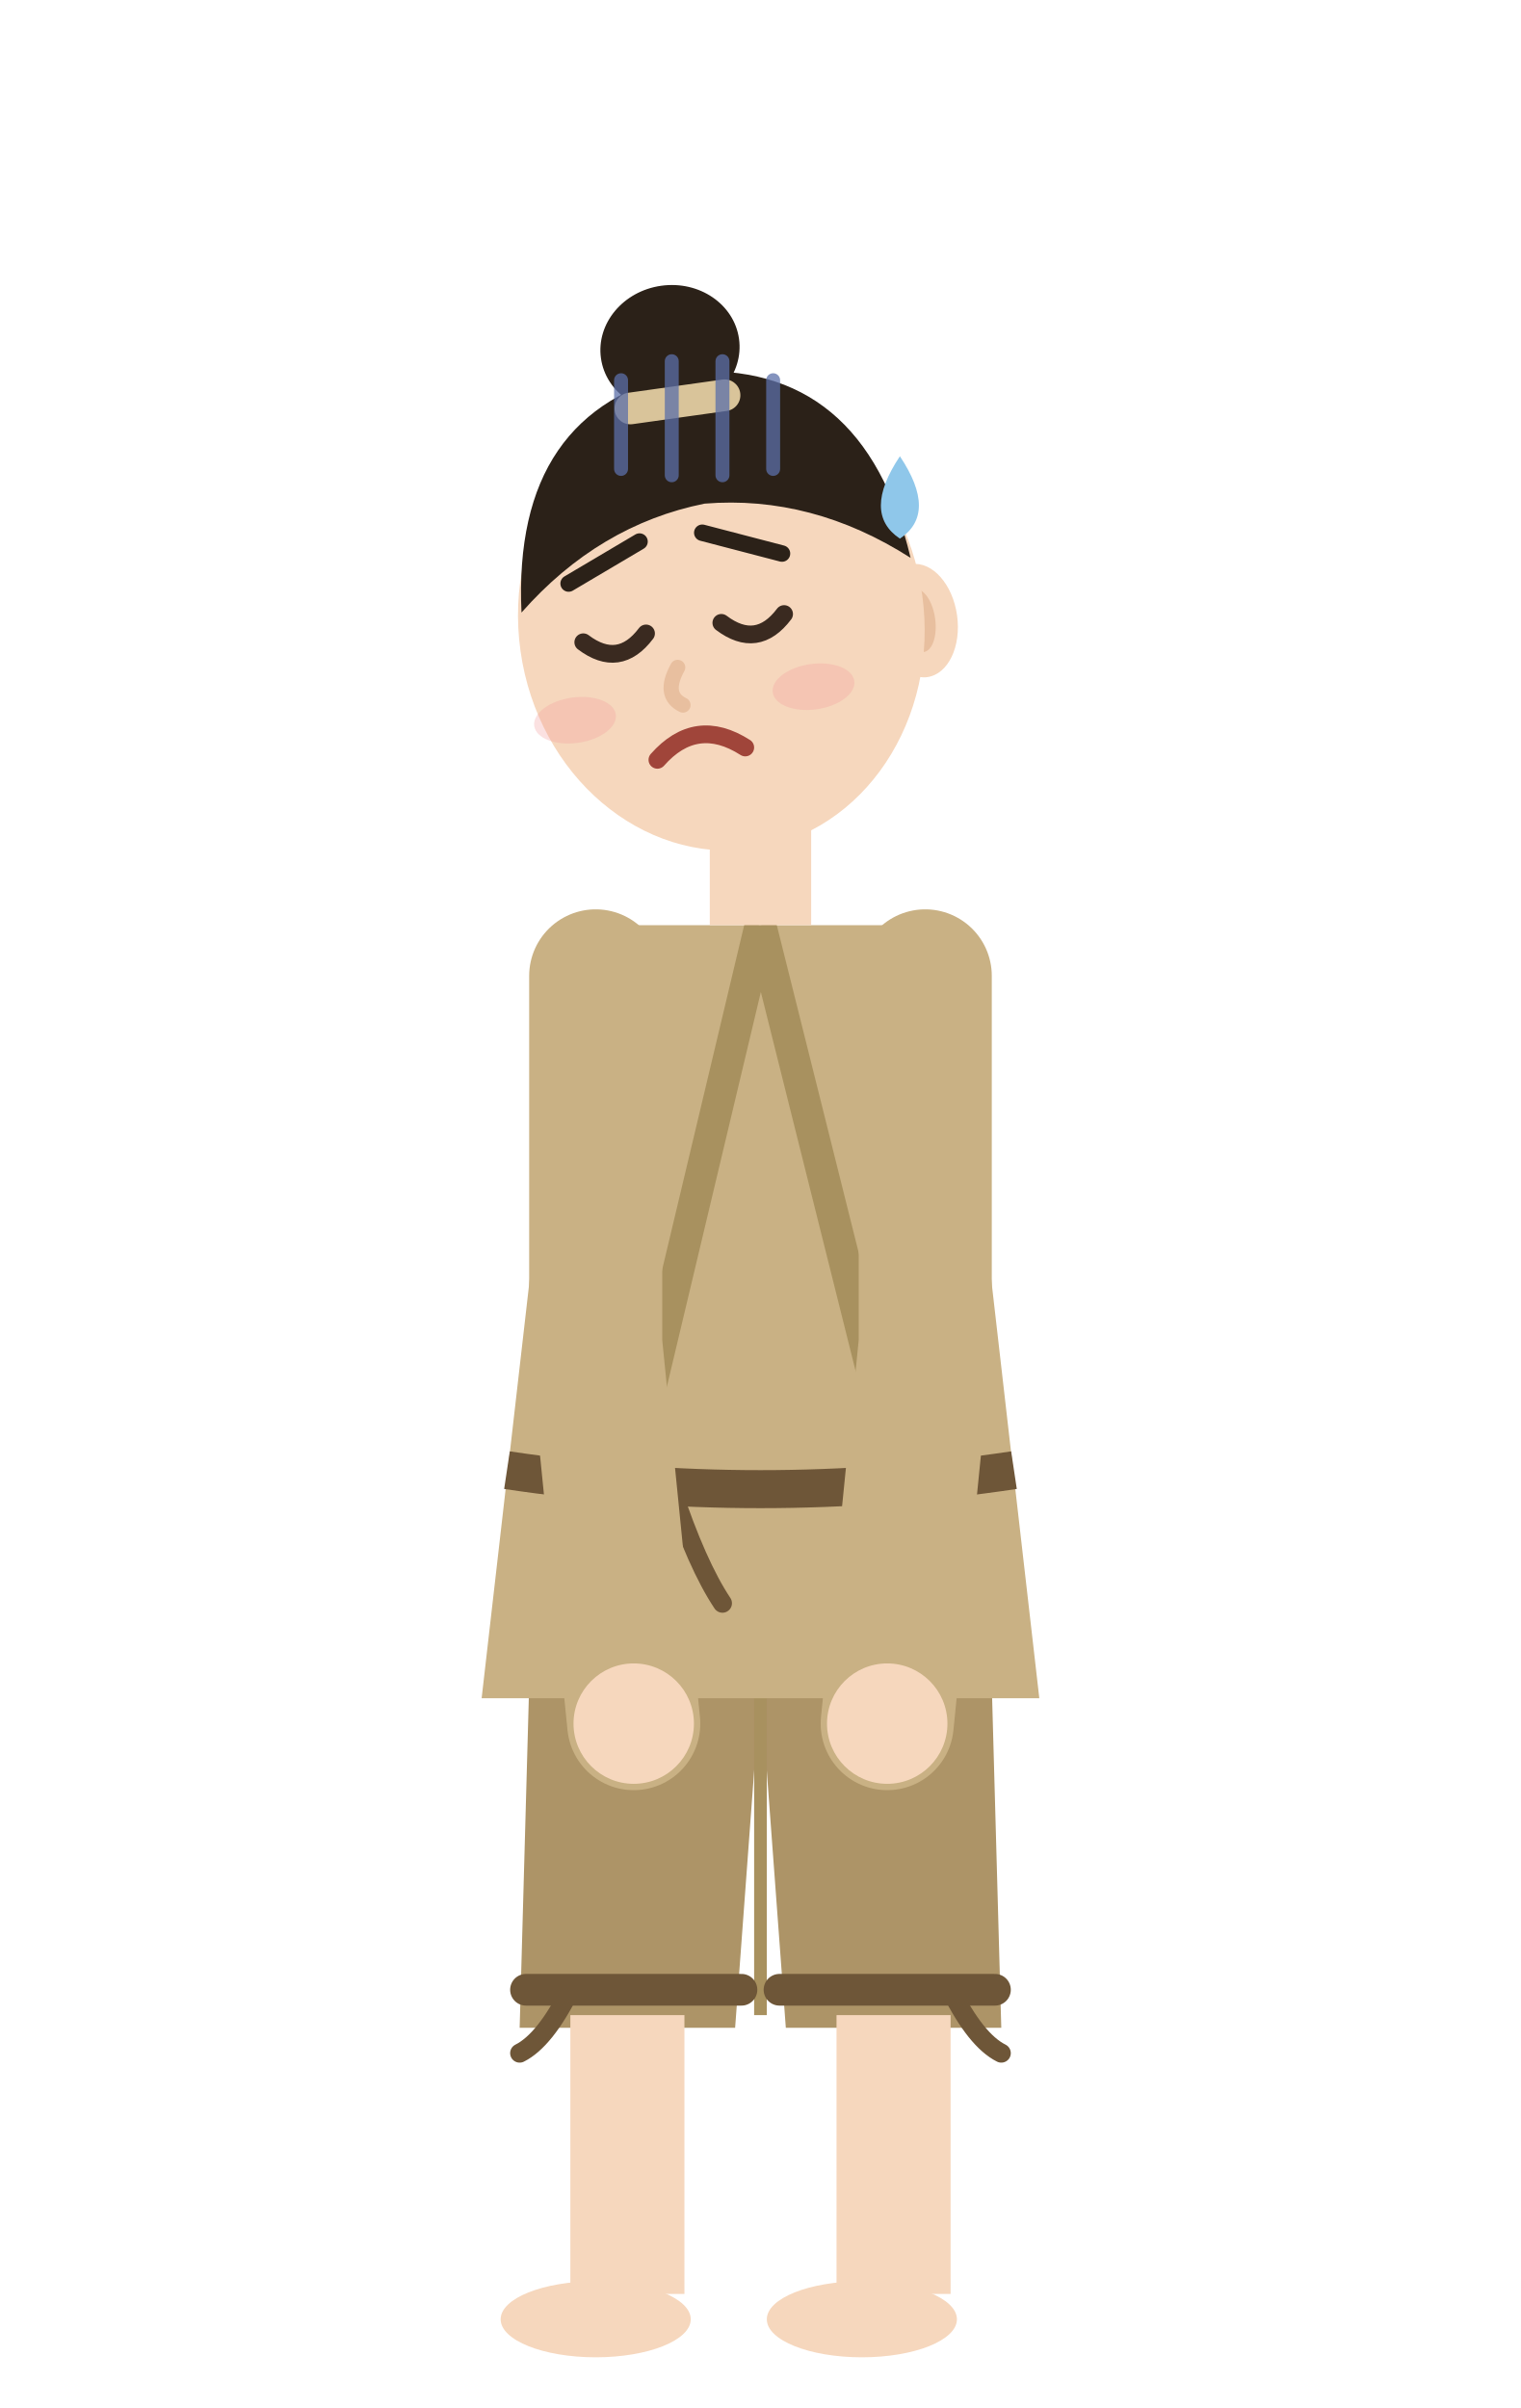
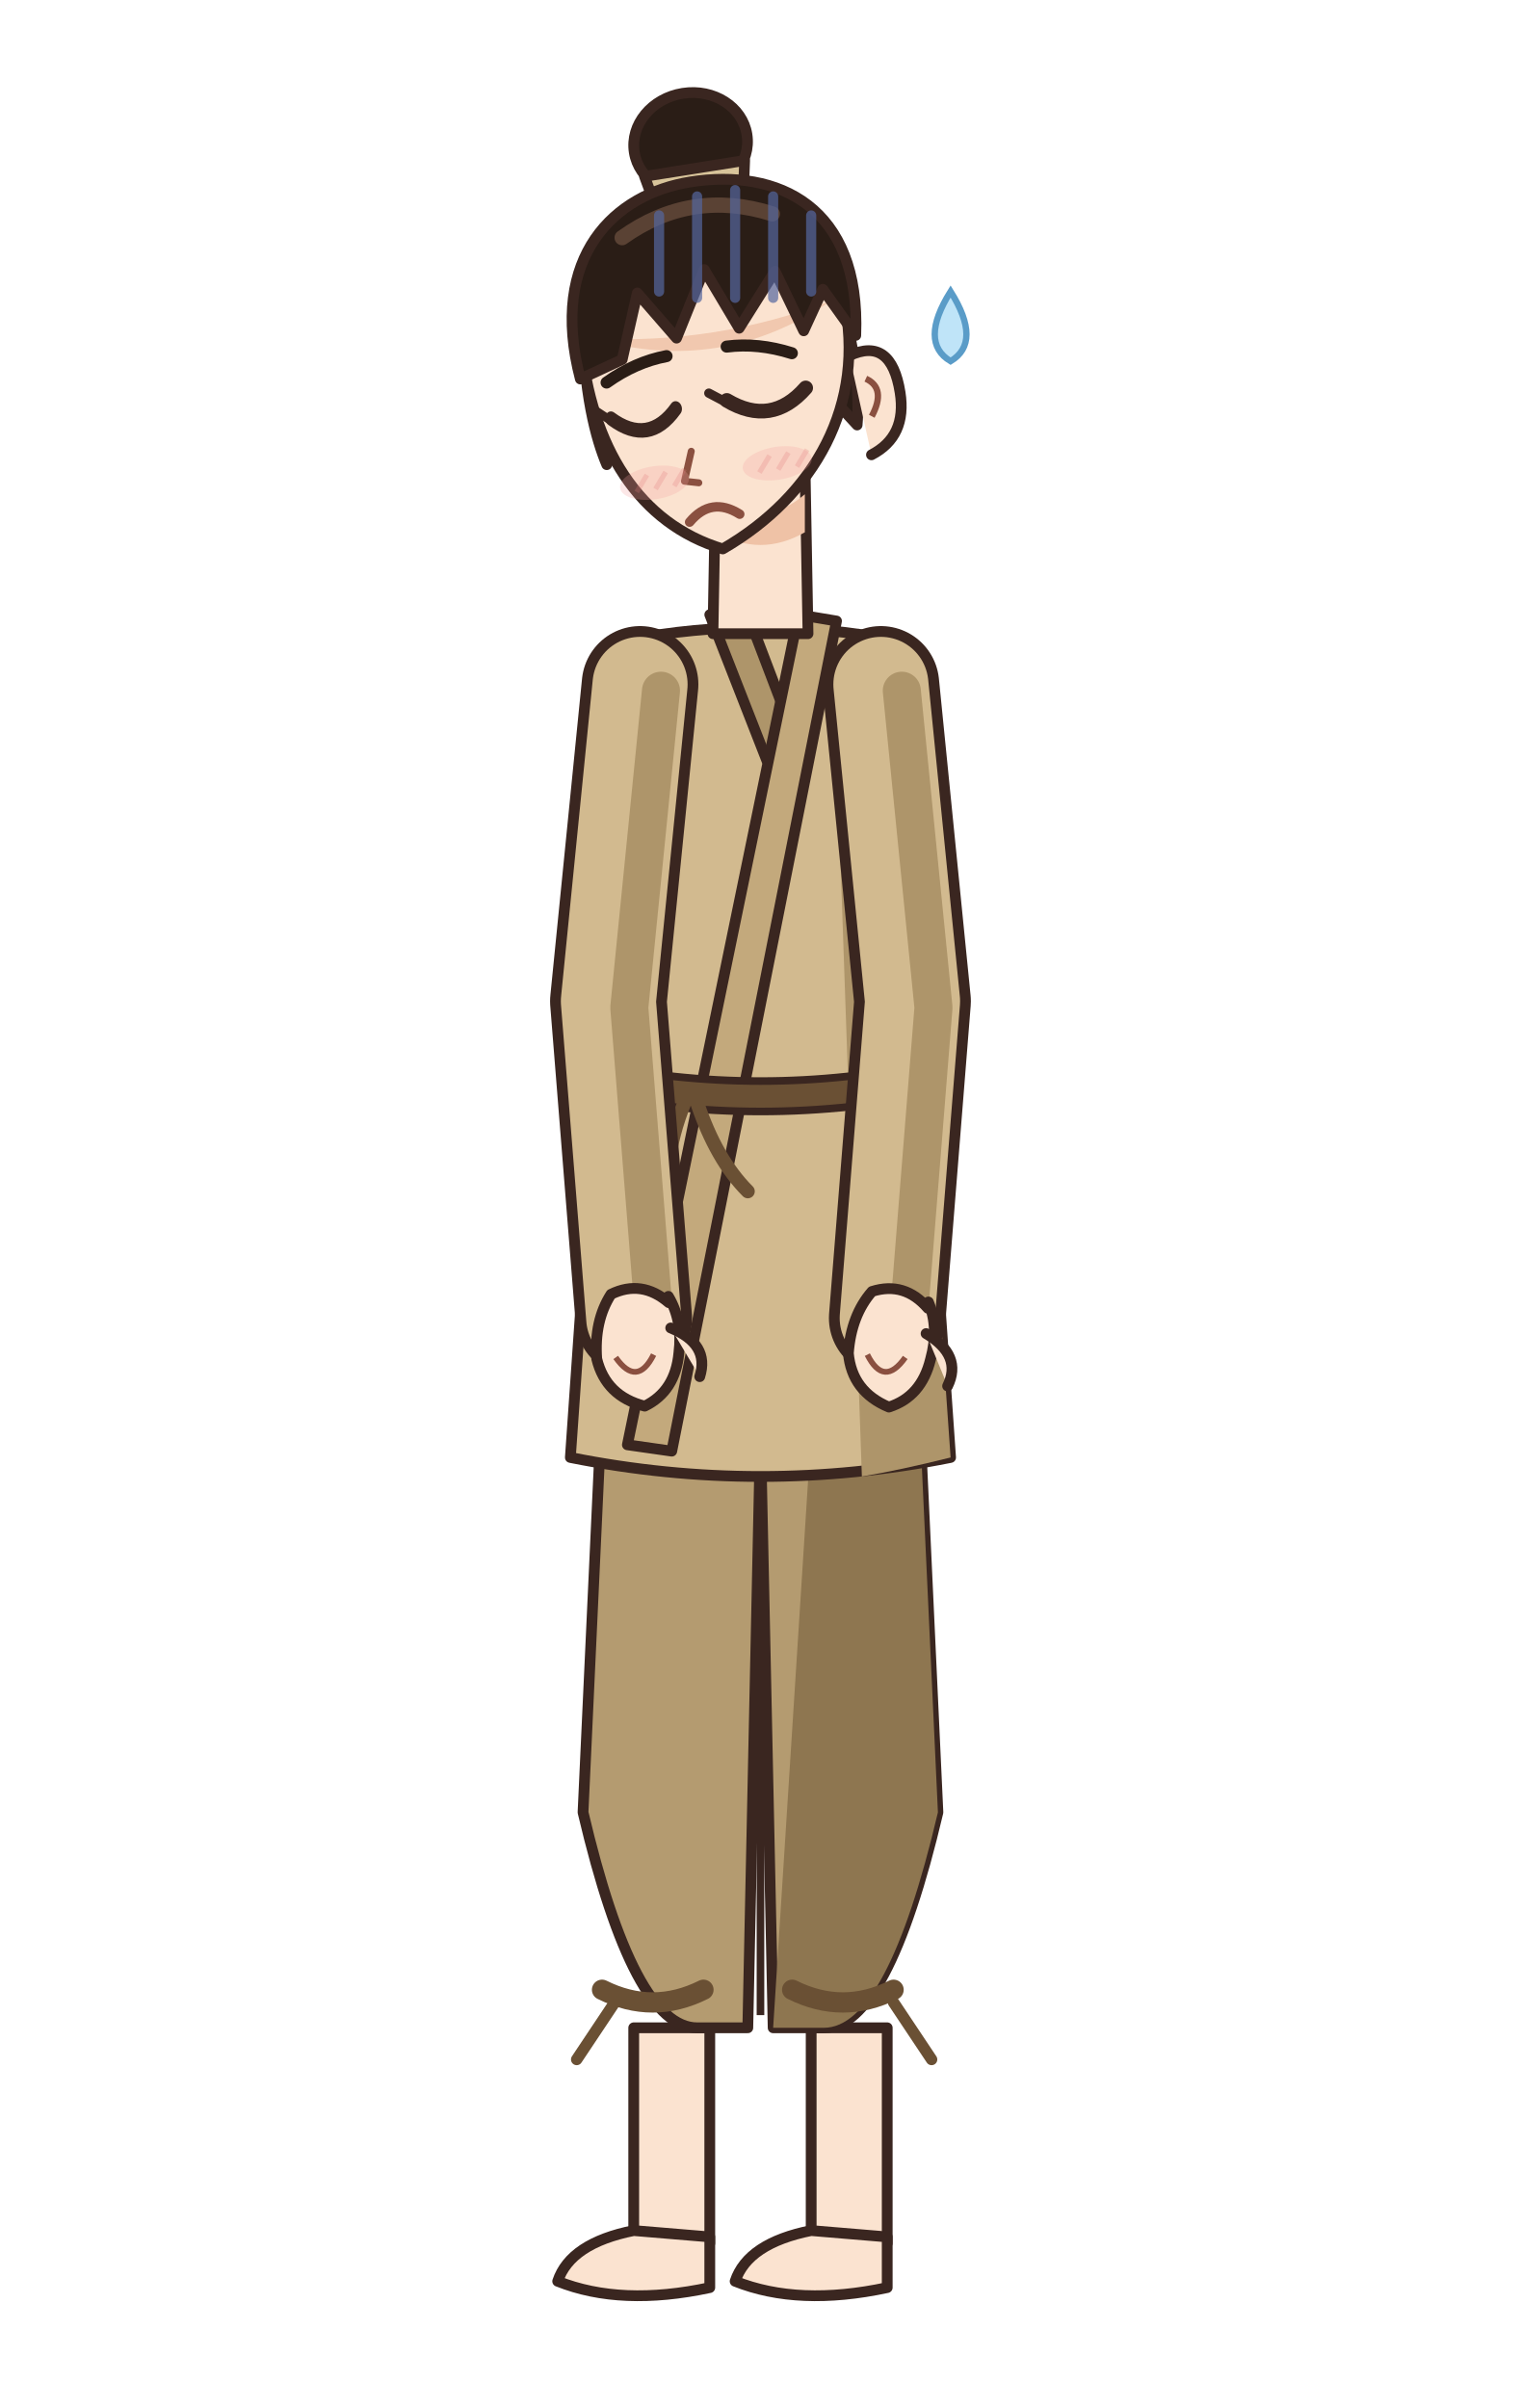
<svg xmlns="http://www.w3.org/2000/svg" width="240" height="380" viewBox="0 -20 240 380">
-   <path d="M84 228 L82 300 L116 300 L120 246 L124 300 L158 300 L156 228 Z" fill="#ad9467" />
-   <path d="M120 246 v52" stroke="#a8915f" stroke-width="2" />
-   <path d="M83 294 h34 M123 294 h34" stroke="#6e5638" stroke-width="5" stroke-linecap="round" />
-   <path d="M90 294 q-4 8 -8 10 M150 294 q4 8 8 10" stroke="#6e5638" stroke-width="3" fill="none" stroke-linecap="round" />
-   <rect x="90" y="298" width="18" height="44" fill="#f6d7bd" />
-   <rect x="132" y="298" width="18" height="44" fill="#f6d7bd" />
-   <ellipse cx="94" cy="346" rx="15" ry="6" fill="#f6d7bd" />
-   <ellipse cx="136" cy="346" rx="15" ry="6" fill="#f6d7bd" />
-   <path d="M90 126 L150 126 L164 248 L76 248 Z" fill="#c9b184" />
-   <path d="M120 126 L100 210 M120 126 L142 214" stroke="#a8915f" stroke-width="5" fill="none" />
-   <path d="M120 126 L142 214 L142 248" stroke="#a8915f" stroke-width="2" fill="none" />
-   <path d="M80 212 Q120 218 160 212" stroke="#6e5638" stroke-width="6" fill="none" />
-   <path d="M104 215 q-4 14 -2 22 M106 215 q4 12 8 18" stroke="#6e5638" stroke-width="3" fill="none" stroke-linecap="round" />
-   <rect x="112" y="104" width="16" height="22" fill="#f6d7bd" />
-   <g transform="translate(-2 8)">
-     <g transform="rotate(-8 120 100)">
-       <ellipse cx="151" cy="74" rx="6" ry="9" fill="#f6d7bd" />
-       <ellipse cx="151" cy="74" rx="2.5" ry="5" fill="#e8bf9f" />
-       <ellipse cx="120" cy="70" rx="32" ry="36" fill="#f6d7bd" />
-       <path d="M112.2 76 q-3 4 0 6" fill="none" stroke="#e8bf9f" stroke-width="2.4" stroke-linecap="round" />
-       <path d="M98 70 q5 5 10 0" fill="none" stroke="#3a2a20" stroke-width="2.8" stroke-linecap="round" />
-       <path d="M120 70 q5 5 10 0" fill="none" stroke="#3a2a20" stroke-width="2.8" stroke-linecap="round" />
-       <path d="M97 60.5 L109 55.5" stroke="#2b2118" stroke-width="2.6" stroke-linecap="round" />
-       <path d="M119 55.5 L131 60.5" stroke="#2b2118" stroke-width="2.6" stroke-linecap="round" />
-       <path d="M107 90 q7 -6 14 0" fill="none" stroke="#a0453a" stroke-width="2.8" stroke-linecap="round" />
-       <ellipse cx="95" cy="82" rx="6.5" ry="3.6" fill="#f29c9c" opacity="0.3" />
-       <ellipse cx="133" cy="82" rx="6.5" ry="3.6" fill="#f29c9c" opacity="0.3" />
+   <defs>
+     <linearGradient id="iris" x1="0" y1="0" x2="0" y2="1">
+       <stop offset=".15" stop-color="#2e1a12" />
+       <stop offset="1" stop-color="#9a6a44" />
+     </linearGradient>
+   </defs>
+   <path d="M100 300 L100 334 L112 334 L112 300 Z" fill="#fbe3d0" stroke="#3a2620" stroke-width="1.7" stroke-linejoin="round" stroke-linecap="round" />
+   <path d="M128 300 L128 334 L140 334 L140 300 Z" fill="#fbe3d0" stroke="#3a2620" stroke-width="1.7" stroke-linejoin="round" stroke-linecap="round" />
+   <path d="M100 332 q-10 2 -12 8 q10 4 24 1 v-8 z" fill="#fbe3d0" stroke="#3a2620" stroke-width="1.7" stroke-linejoin="round" stroke-linecap="round" />
+   <path d="M128 332 q-10 2 -12 8 q10 4 24 1 v-8 z" fill="#fbe3d0" stroke="#3a2620" stroke-width="1.7" stroke-linejoin="round" stroke-linecap="round" />
+   <path d="M96 180 L92 266 Q100 300 110 300 L118 300 L120 206 L122 300 L130 300 Q140 300 148 266 L144 180 Z" fill="#b49b70" stroke="#3a2620" stroke-width="1.7" stroke-linejoin="round" stroke-linecap="round" />
+   <path d="M128 206 L122 300 L130 300 Q140 300 148 266 L144 180 L136 184 Z" fill="#8e7650" />
+   <path d="M120 206 V298" stroke="#3a2620" stroke-width="1.2" />
+   <path d="M95 294 q8 4 16 0 M125 294 q8 4 16 0" stroke="#6a5034" stroke-width="3.2" fill="none" stroke-linecap="round" />
+   <path d="M97 296 q-4 6 -6 9 M141 296 q4 6 6 9" stroke="#6a5034" stroke-width="1.8" fill="none" stroke-linecap="round" />
+   <path d="M99 81 Q120 77 141 81 L150 210 Q120 216 90 210 Z" fill="#d2ba8f" stroke="#3a2620" stroke-width="1.7" stroke-linejoin="round" stroke-linecap="round" />
+   <path d="M132 98 L141 82 L150 210 Q142 212 136 213 Z" fill="#ae956a" />
+   <path d="M112 77 L121 100 L126 98 L118 77 Z" fill="#ae956a" stroke="#3a2620" stroke-width="1.7" stroke-linejoin="round" stroke-linecap="round" />
+   <path d="M126 77 L132 78 L106 209 L99 208 Z" fill="#c3a97c" stroke="#3a2620" stroke-width="1.7" stroke-linejoin="round" stroke-linecap="round" />
+   <path d="M92 150 Q120 156 148 150" stroke="#3a2620" stroke-width="6" fill="none" />
+   <path d="M92 150 Q120 156 148 150" stroke="#6a5034" stroke-width="3.6" fill="none" />
+   <path d="M108 154 q-4 10 -2 18 M110 154 q3 9 8 14" stroke="#6a5034" stroke-width="2.2" fill="none" stroke-linecap="round" />
+   <path d="M113 52 L112.5 80 L127.5 80 L127 52 Z" fill="#fbe3d0" stroke="#3a2620" stroke-width="1.7" stroke-linejoin="round" stroke-linecap="round" />
+   <path d="M113 58 q7 6 14 0 v6 q-7 4 -14 0 z" fill="#efc2a6" />
+   <g transform="translate(-2 6) rotate(-9 120 60)">
+     <path d="M100 20 C98 32 99 40 100 44 L104 38 Z M140 20 C142 32 141 40 140 44 L136 38 Z" fill="#2a1d16" stroke="#3a2620" stroke-width="1.7" stroke-linejoin="round" stroke-linecap="round" />
+     <path d="M140.5 33 q7 -2 7 7 q0 7 -6 9" fill="#fbe3d0" stroke="#3a2620" stroke-width="1.7" stroke-linejoin="round" stroke-linecap="round" />
+     <path d="M142.5 37 q3 2 0 6" stroke="#8a5040" stroke-width="1" fill="none" />
+     <path d="M99 24 C98 41 103.6 54 116 60 C131.6 54 142 41 141 24 C141 4 99 4 99 24 Z" fill="#fbe3d0" stroke="#3a2620" stroke-width="1.7" stroke-linejoin="round" stroke-linecap="round" />
+     <path d="M101 24 q19 9 38 0 q-19 4 -38 0 z" fill="#efc2a6" opacity=".8" />
+     <g transform="translate(107 38) scale(0.861 1.05)">
+       <path d="M-6 -1 q6 5 12 0" stroke="#3a2620" stroke-width="2.2" fill="none" stroke-linecap="round" />
+       <path d="M-6.5 -1 l-2 -1.5" stroke="#3a2620" stroke-width="1.4" stroke-linecap="round" />
    </g>
-     <g transform="rotate(-8 120 100)">
-       <path d="M89 64 q3 -32 31 -34 q28 2 31 34 q-14 -12 -31 -13 q-17 1 -31 13 z" fill="#2b2118" />
-       <ellipse cx="118" cy="26" rx="11" ry="10" fill="#2b2118" />
-       <rect x="108" y="32" width="20" height="5" rx="2.5" fill="#d9c49a" />
+     <g transform="translate(126.6 38) scale(1.05 1.05)">
+       <path d="M-6 -1 q6 5 12 0" stroke="#3a2620" stroke-width="2.2" fill="none" stroke-linecap="round" />
+       <path d="M-6.5 -1 l-2 -1.5" stroke="#3a2620" stroke-width="1.4" stroke-linecap="round" />
    </g>
+     <path d="M102 31.2 q5 -2.5 10 -2.64" stroke="#2a1d16" stroke-width="1.9" fill="none" stroke-linecap="round" />
+     <path d="M131.6 31.2 q-5 -2.5 -10 -2.64" stroke="#2a1d16" stroke-width="1.9" fill="none" stroke-linecap="round" />
+     <path d="M113.5 44 l-1.8 4.5 l2.2 .6" stroke="#8a5040" stroke-width="1.1" fill="none" stroke-linecap="round" stroke-linejoin="round" />
+     <path d="M111.5 55 q4 -3.5 8 0" stroke="#8a5040" stroke-width="1.5" fill="none" stroke-linecap="round" />
+     <ellipse cx="107" cy="48" rx="5.5" ry="2.6" fill="#f4a0a0" opacity="0.25" />
+     <path d="M104 49 l2 -2.4 M107 49 l2 -2.4 M110 49 l2 -2.4" stroke="#e07a7a" stroke-width=".8" opacity="0.25" />
+     <ellipse cx="126.6" cy="48" rx="5.5" ry="2.6" fill="#f4a0a0" opacity="0.25" />
+     <path d="M123.6 49 l2 -2.4 M126.6 49 l2 -2.4 M129.6 49 l2 -2.4" stroke="#e07a7a" stroke-width=".8" opacity="0.25" />
+     <ellipse cx="121" cy="-4" rx="9" ry="8" fill="#2a1d16" stroke="#3a2620" stroke-width="1.7" stroke-linejoin="round" stroke-linecap="round" />
+     <path d="M113 0 h16 l-1 5 h-14 z" fill="#d8c49a" stroke="#3a2620" stroke-width="1.7" stroke-linejoin="round" stroke-linecap="round" />
+     <path d="M98 30 C96 10 108 2 120 2 C134 2 146 10 142 30 L138 22 L134 28 L131 18 L124 26 L120 16 L114 26 L109 18 L105 28 Z" fill="#2a1d16" stroke="#3a2620" stroke-width="1.7" stroke-linejoin="round" stroke-linecap="round" />
+     <path d="M108 9 q12 -6 24 0" stroke="#5a4234" stroke-width="2.4" fill="none" stroke-linecap="round" />
  </g>
-   <g stroke="#5b6fa8" stroke-width="2.2" opacity=".75" stroke-linecap="round">
-     <path d="M98 40 v14 M106 37 v18 M114 37 v18 M122 40 v14" />
+   <g stroke="#5466a0" stroke-width="1.6" opacity=".7" stroke-linecap="round">
+     <path d="M104 14 v12 M110 11 v16 M116 10 v17 M122 11 v16 M128 14 v12" />
  </g>
-   <path d="M142 52 q6 9 0 13 q-6 -4 0 -13 z" fill="#8fc7ea" />
-   <polyline points="94,134 94,192 100,252" fill="none" stroke="#c9b184" stroke-width="21" stroke-linecap="round" stroke-linejoin="round" />
-   <circle cx="100" cy="252" r="9.5" fill="#f6d7bd" />
-   <polyline points="146,134 146,192 140,252" fill="none" stroke="#c9b184" stroke-width="21" stroke-linecap="round" stroke-linejoin="round" />
-   <circle cx="140" cy="252" r="9.5" fill="#f6d7bd" />
+   <path d="M150 26 q5 8 0 11 q-5 -3 0 -11 z" fill="#bfe4f8" stroke="#5a9cc8" stroke-width="1" />
+   <polyline points="101,88 96,138 100,188" fill="none" stroke="#3a2620" stroke-width="18.4" stroke-linecap="round" stroke-linejoin="round" />
+   <polyline points="101,88 96,138 100,188" fill="none" stroke="#d2ba8f" stroke-width="15" stroke-linecap="round" stroke-linejoin="round" />
+   <polyline points="104.3,89 99.3,139 103.3,189" fill="none" stroke="#ae956a" stroke-width="6" stroke-linecap="round" stroke-linejoin="round" />
+   <polyline points="139,88 144,138 140,188" fill="none" stroke="#3a2620" stroke-width="18.4" stroke-linecap="round" stroke-linejoin="round" />
+   <polyline points="139,88 144,138 140,188" fill="none" stroke="#d2ba8f" stroke-width="15" stroke-linecap="round" stroke-linejoin="round" />
+   <polyline points="142.3,89 147.3,139 143.3,189" fill="none" stroke="#ae956a" stroke-width="6" stroke-linecap="round" stroke-linejoin="round" />
+   <g transform="translate(100 192) rotate(85.76361) scale(1 1)">
+     <path d="M-7 -6 q4 -2 9 -1 q6 1 8 6 q-2 6 -8 7 q-6 0 -10 -3 q-2 -5 2 -9 z" fill="#fbe3d0" stroke="#3a2620" stroke-width="1.7" stroke-linejoin="round" stroke-linecap="round" />
+     <path d="M-2 -6 q3 -6 8 -4" fill="#fbe3d0" stroke="#3a2620" stroke-width="1.7" stroke-linejoin="round" stroke-linecap="round" />
+     <path d="M2 -3 q5 3 0 6" stroke="#8a5040" stroke-width="0.9" fill="none" />
+   </g>
+   <g transform="translate(140 192) rotate(94.23639) scale(1 1)">
+     <path d="M-7 -6 q4 -2 9 -1 q6 1 8 6 q-2 6 -8 7 q-6 0 -10 -3 q-2 -5 2 -9 z" fill="#fbe3d0" stroke="#3a2620" stroke-width="1.7" stroke-linejoin="round" stroke-linecap="round" />
+     <path d="M-2 -6 q3 -6 8 -4" fill="#fbe3d0" stroke="#3a2620" stroke-width="1.7" stroke-linejoin="round" stroke-linecap="round" />
+     <path d="M2 -3 q5 3 0 6" stroke="#8a5040" stroke-width="0.9" fill="none" />
+   </g>
</svg>
